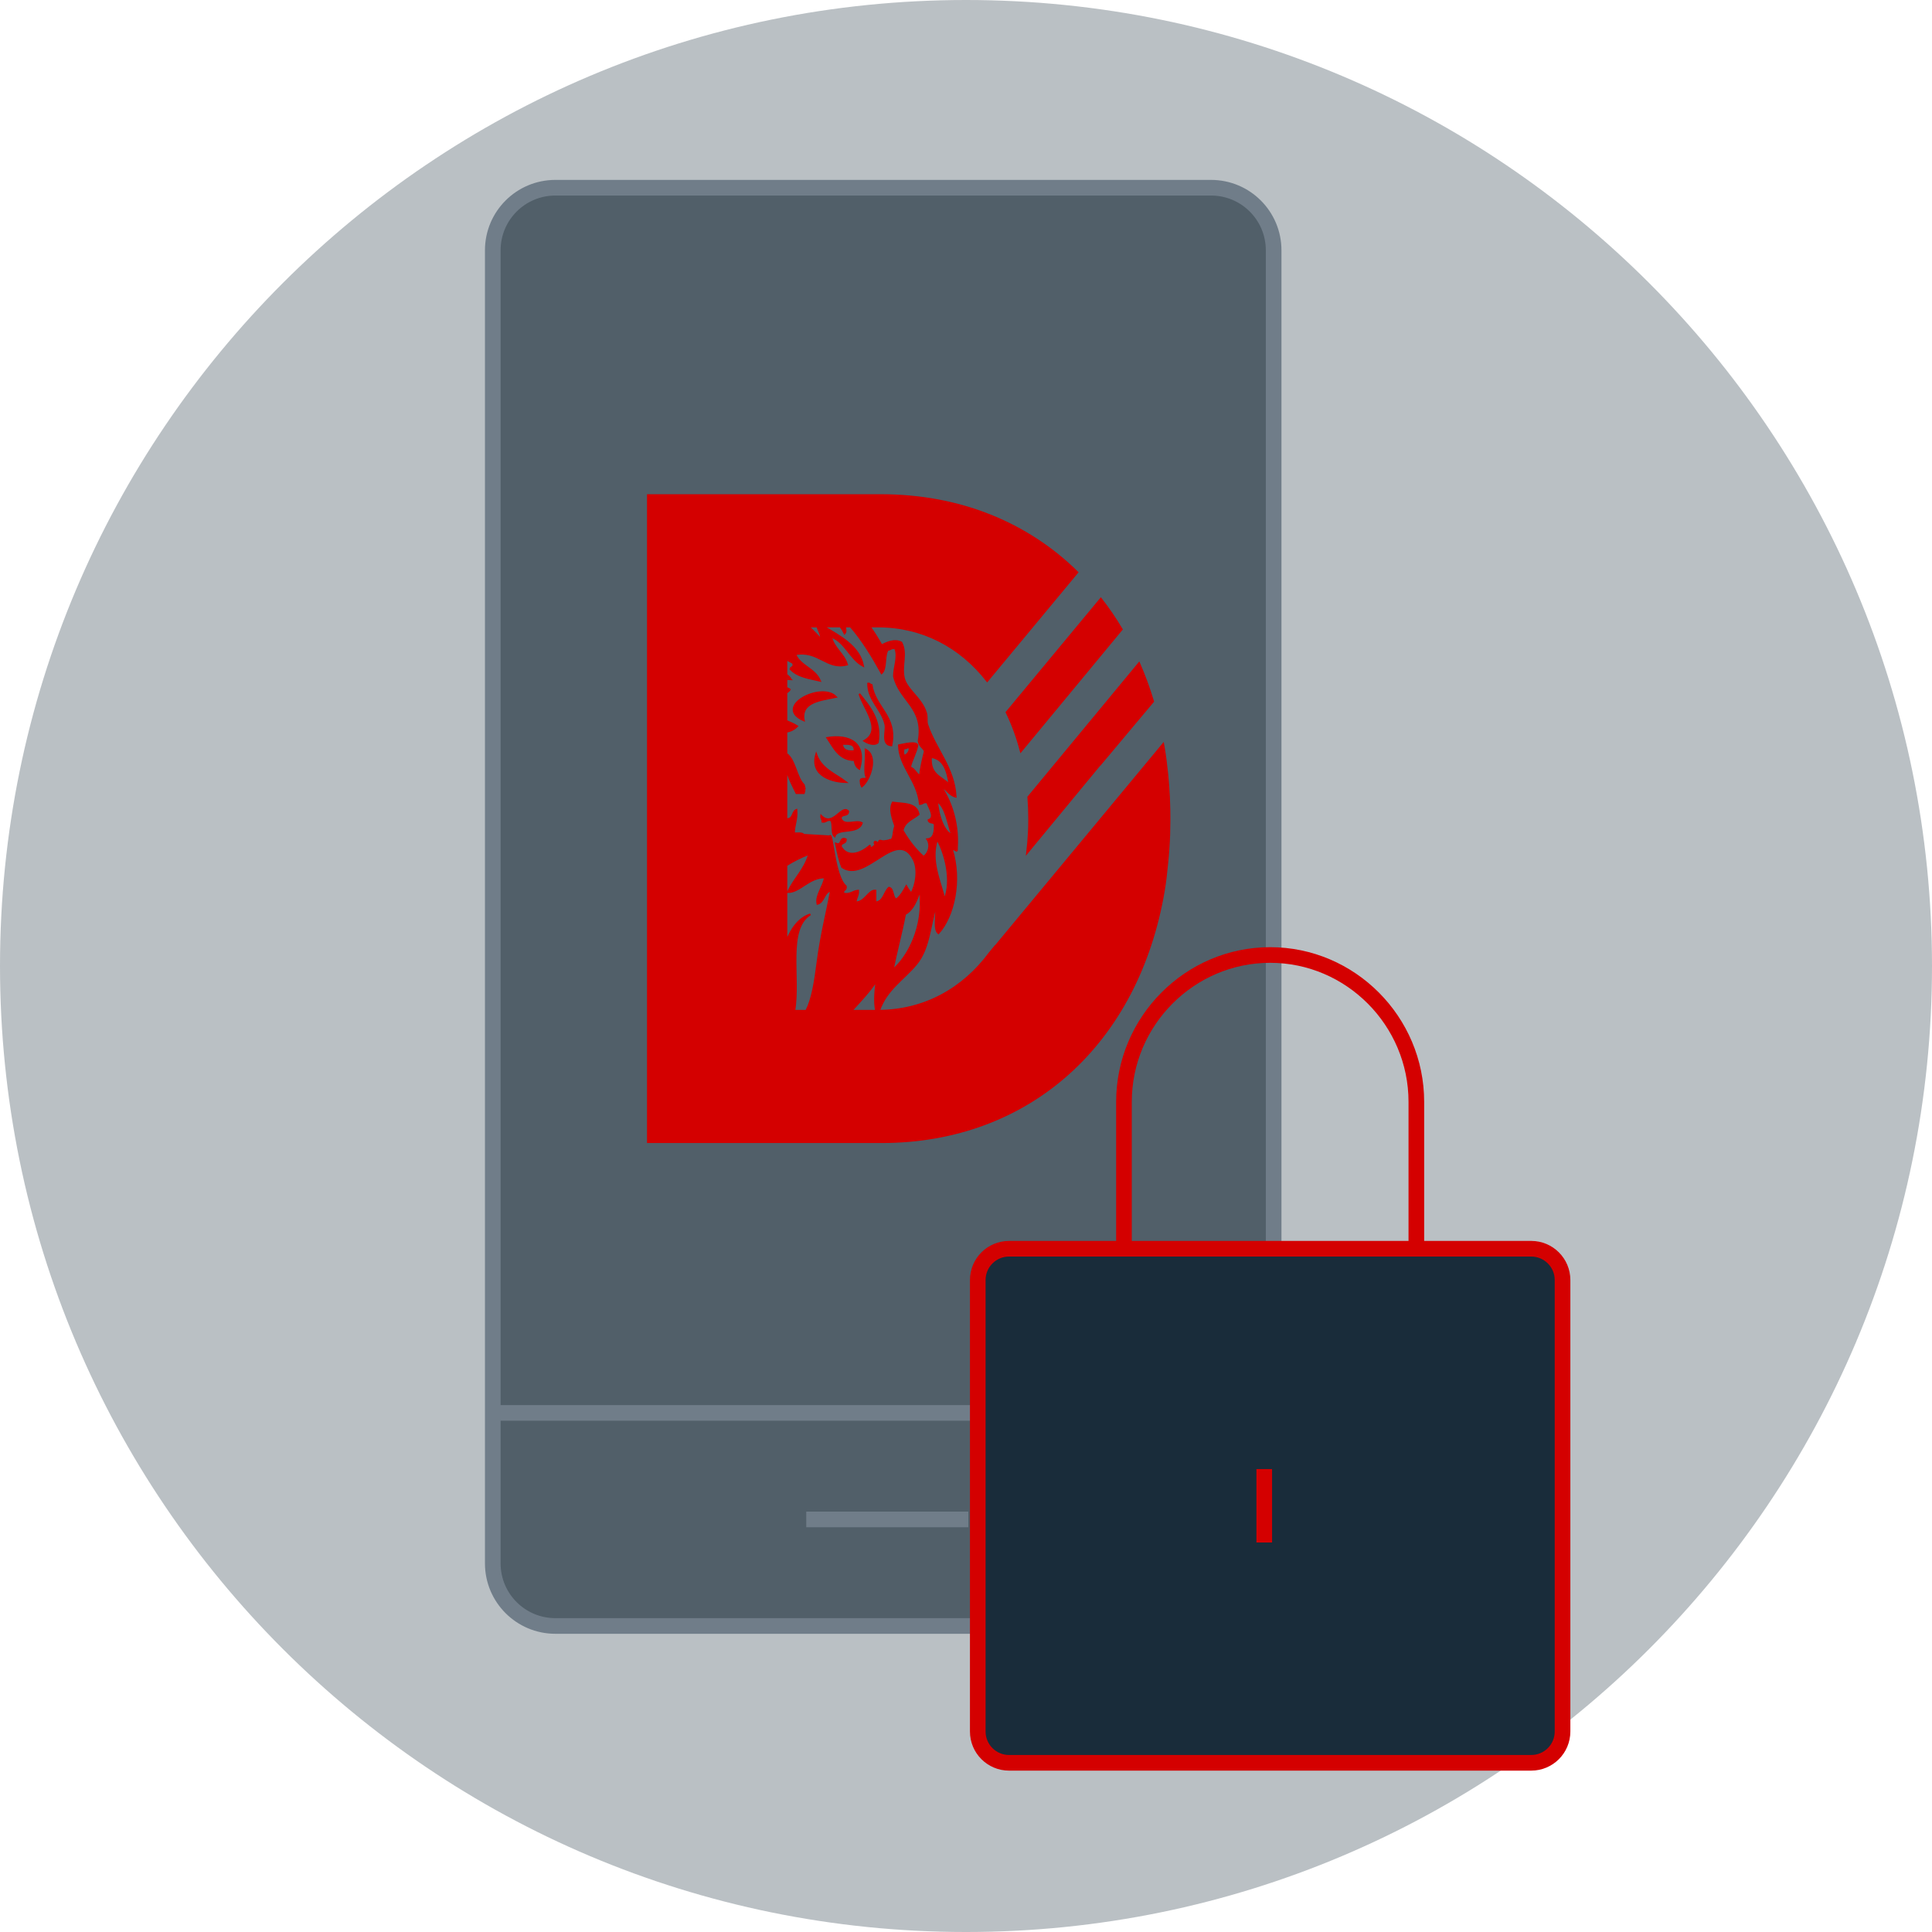
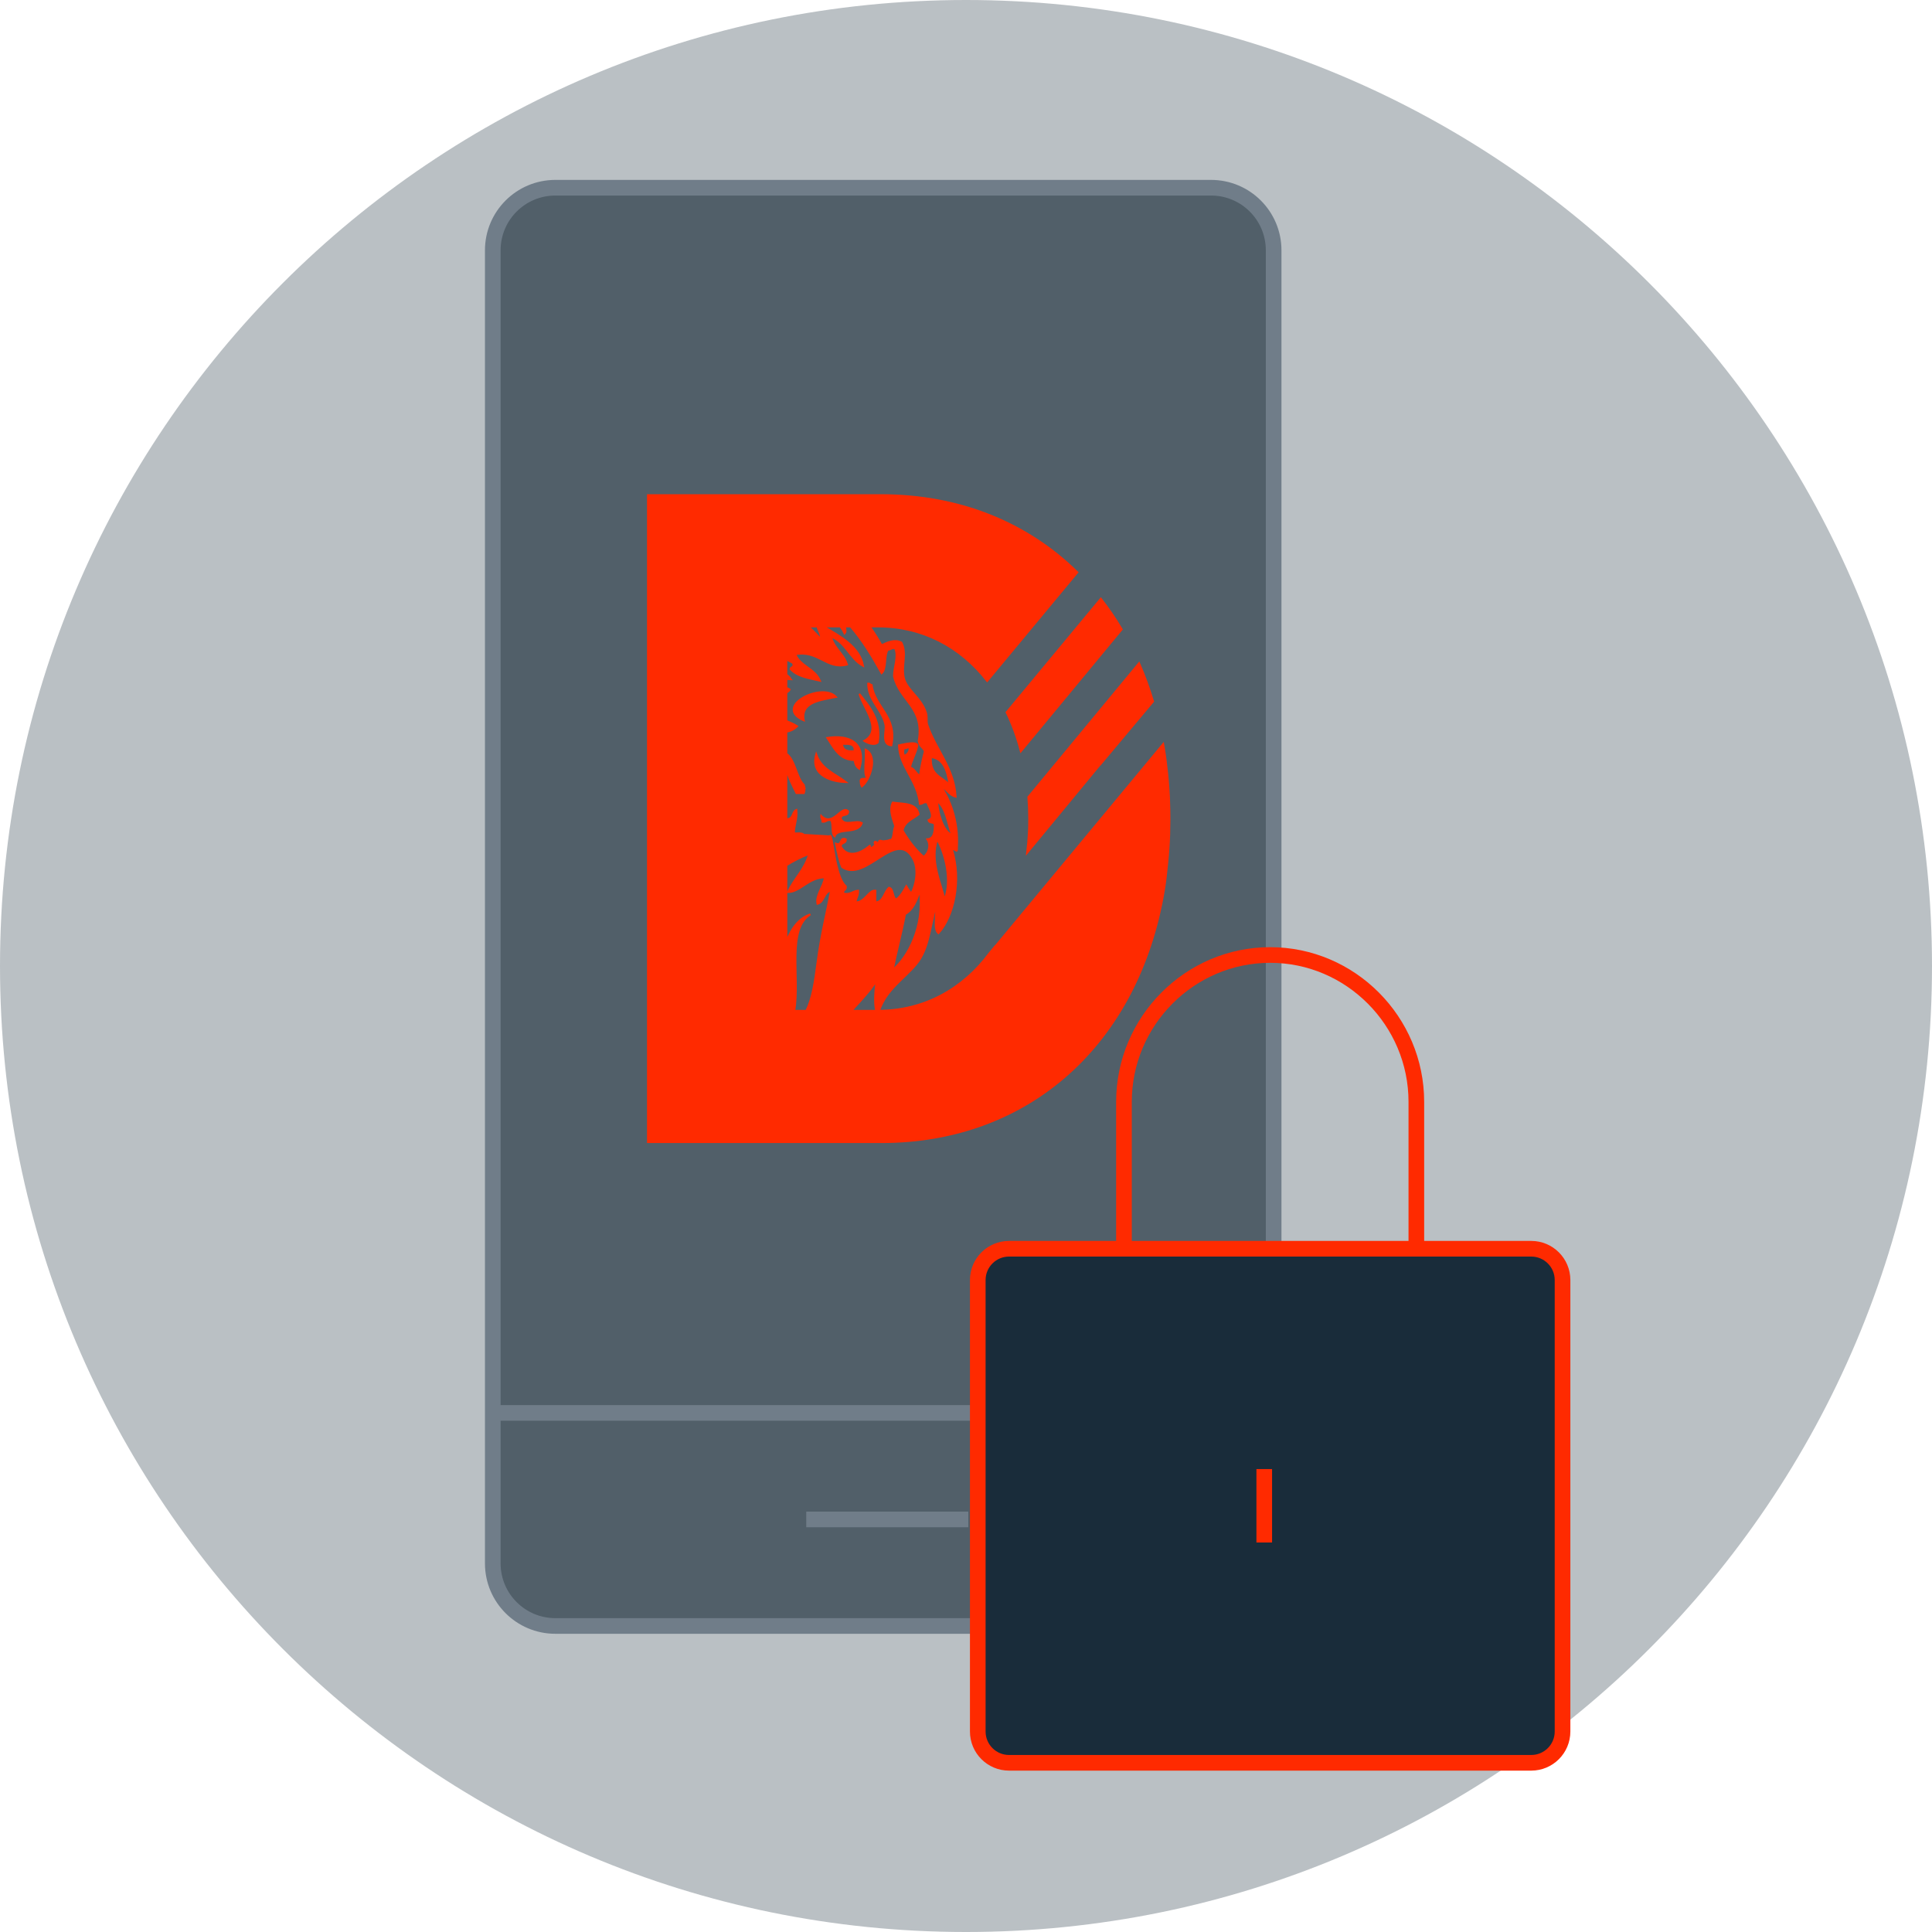
<svg xmlns="http://www.w3.org/2000/svg" width="247px" height="247px" viewBox="0 0 247 247" version="1.1" id="svg46">
  <defs id="defs11">
    <linearGradient x1="50%" y1="0%" x2="50%" y2="89.467%" id="linearGradient-1">
      <stop stop-color="#192C3A" offset="0%" id="stop6" />
      <stop stop-color="#192C3A" offset="100%" id="stop8" />
    </linearGradient>
  </defs>
  <g id="Page-1" stroke="none" stroke-width="1" fill="none" fill-rule="evenodd">
    <g id="tour-control">
      <g id="Onboarding">
        <g id="0.2.3---Tour-3">
          <g id="bg-3">
            <path d="M123.5,247 C191.707,247 247,191.707 247,123.5 C247,55.293 191.707,1.42108547e-14 123.5,1.42108547e-14 C55.293,1.42108547e-14 1.42108547e-14,55.293 1.42108547e-14,123.5 C1.42108547e-14,191.707 55.293,247 123.5,247 Z" id="Oval-2" fill="url(#linearGradient-1)" fill-rule="nonzero" opacity="0.3" />
            <rect id="Combined-Shape" x="63" y="24" width="99.831" height="183.875" rx="8" stroke-width="2" stroke="#707D89" fill-rule="nonzero" fill-opacity="0.65" fill="#192C3A" />
            <path d="M63.52,180.635 L162.311,180.635" id="Line" stroke="#707D89" stroke-width="2" stroke-linecap="square" />
            <path d="M104.076,194.255 L122.795,194.255" id="path16" stroke="#707D89" stroke-width="2" stroke-linecap="square" />
            <g id="Group-3" transform="translate(125, 122)" stroke="#12E5B6" stroke-width="2">
-               <rect id="Rectangle-path" fill="#192C3A" fill-rule="nonzero" x="0.005" y="37.648" width="74.76" height="65.721" rx="4" style="stroke:#d40000;stroke-opacity:1" />
-               <path d="M 18.695,37.648 V 26.941 18.871 c 0,-10.328 8.411,-18.778 18.69,-18.778 v 0 c 10.28,0 18.69,8.45 18.69,18.778 v 14.731 4.046" id="path36" style="stroke:#d40000;stroke-opacity:1" />
-               <path d="M36.63,65.815 L36.63,75.203" id="path38" fill="#F9F9F9" fill-rule="nonzero" style="stroke:#d40000;stroke-opacity:1" />
+               <rect id="Rectangle-path" fill="#192C3A" fill-rule="nonzero" x="0.005" y="37.648" width="74.76" height="65.721" rx="4" style="stroke:#ff2a00;stroke-opacity:1" />
+               <path d="M 18.695,37.648 V 26.941 18.871 c 0,-10.328 8.411,-18.778 18.69,-18.778 v 0 c 10.28,0 18.69,8.45 18.69,18.778 v 14.731 4.046" id="path36" style="stroke:#ff2a00;stroke-opacity:1" />
+               <path d="M36.63,65.815 L36.63,75.203" id="path38" fill="#F9F9F9" fill-rule="nonzero" style="stroke:#ff2a00;stroke-opacity:1" />
            </g>
-             <g transform="matrix(0.2108118,0,0,0.2506677,57.54954,32.13623)" id="g16" style="fill:#d40000;fill-opacity:1;stroke:#d40000;stroke-opacity:1">
-               <path style="fill:#d40000;fill-opacity:1;stroke:#d40000;stroke-opacity:1" d="m 267.657,251.925 c 3.575,-14.808 -9.886,-19.06 -11.978,-30.694 -0.958,-0.042 -1.037,-0.96 -2.246,-0.749 0.053,8.624 8.588,13.206 10.481,20.963 0.783,3.203 -2.664,10.188 3.743,10.48 z" id="path2" />
-               <path style="fill:#d40000;fill-opacity:1;stroke:#d40000;stroke-opacity:1" d="m 214.503,239.198 c -2.099,-9.757 10.962,-10.374 19.465,-11.978 -8.786,-7.637 -38.526,5.088 -19.465,11.978 z" id="path4" />
-               <path style="fill:#d40000;fill-opacity:1;stroke:#d40000;stroke-opacity:1" d="m 251.188,249.68 c 1.892,0.995 5.947,2.489 8.235,0.748 2.337,-11.371 -5.629,-18.791 -11.23,-24.706 2.403,7.317 14.344,18.376 2.995,23.958 z" id="path6" />
-               <path style="fill:#d40000;fill-opacity:1;stroke:#d40000;stroke-opacity:1" d="m 245.198,259.411 c 0.273,2.222 1.298,3.694 2.994,4.492 4.632,-13.417 -6.428,-17.491 -19.465,-15.722 4.086,5.148 7.255,11.214 16.471,11.23 z m 0,-4.491 c -4.162,0.418 -7.14,-0.347 -7.486,-3.744 3.757,-0.014 7.924,-0.439 7.486,3.744 z" id="path8" />
-               <path style="fill:#d40000;fill-opacity:1;stroke:#d40000;stroke-opacity:1" d="m 251.936,254.171 c 0.392,6.433 -1.239,12.064 0.749,14.225 -0.512,1.484 -4.459,-0.467 -3.743,2.246 -0.032,1.03 0.354,1.644 0.748,2.247 4.958,-3.097 10.144,-15.581 2.246,-18.718 z" id="path10" />
-               <path style="fill:#d40000;fill-opacity:1;stroke:#d40000;stroke-opacity:1" d="m 221.989,256.417 c -4.063,11.36 10.735,14.174 17.968,14.225 -6.531,-4.2 -14.908,-6.554 -17.968,-14.225 z" id="path12" />
-               <path style="fill:#d40000;fill-opacity:1;stroke:#d40000;stroke-opacity:1" d="m 249.689,291.604 c -3.569,-1.747 -10.551,2.047 -12.727,-2.246 -0.162,-2.906 4.518,-0.971 4.492,-3.743 -4.211,-3.616 -9.282,8.473 -16.471,2.246 -0.168,1.416 0.844,1.651 0.748,2.995 2.363,0.367 2.645,-1.348 5.241,-0.749 1.507,1.988 0.028,6.96 2.246,8.235 1.601,-4.705 14.07,-0.844 16.471,-6.738 z" id="path14" />
+             <g transform="matrix(0.2108118,0,0,0.2506677,57.54954,32.13623)" id="g16" style="fill:#ff2a00;fill-opacity:1;stroke:#ff2a00;stroke-opacity:1">
+               <path style="fill:#ff2a00;fill-opacity:1;stroke:#ff2a00;stroke-opacity:1" d="m 267.657,251.925 c 3.575,-14.808 -9.886,-19.06 -11.978,-30.694 -0.958,-0.042 -1.037,-0.96 -2.246,-0.749 0.053,8.624 8.588,13.206 10.481,20.963 0.783,3.203 -2.664,10.188 3.743,10.48 z" id="path2" />
+               <path style="fill:#ff2a00;fill-opacity:1;stroke:#ff2a00;stroke-opacity:1" d="m 214.503,239.198 c -2.099,-9.757 10.962,-10.374 19.465,-11.978 -8.786,-7.637 -38.526,5.088 -19.465,11.978 z" id="path4" />
+               <path style="fill:#ff2a00;fill-opacity:1;stroke:#ff2a00;stroke-opacity:1" d="m 251.188,249.68 c 1.892,0.995 5.947,2.489 8.235,0.748 2.337,-11.371 -5.629,-18.791 -11.23,-24.706 2.403,7.317 14.344,18.376 2.995,23.958 z" id="path6" />
+               <path style="fill:#ff2a00;fill-opacity:1;stroke:#ff2a00;stroke-opacity:1" d="m 245.198,259.411 c 0.273,2.222 1.298,3.694 2.994,4.492 4.632,-13.417 -6.428,-17.491 -19.465,-15.722 4.086,5.148 7.255,11.214 16.471,11.23 z m 0,-4.491 c -4.162,0.418 -7.14,-0.347 -7.486,-3.744 3.757,-0.014 7.924,-0.439 7.486,3.744 z" id="path8" />
+               <path style="fill:#ff2a00;fill-opacity:1;stroke:#ff2a00;stroke-opacity:1" d="m 251.936,254.171 c 0.392,6.433 -1.239,12.064 0.749,14.225 -0.512,1.484 -4.459,-0.467 -3.743,2.246 -0.032,1.03 0.354,1.644 0.748,2.247 4.958,-3.097 10.144,-15.581 2.246,-18.718 z" id="path10" />
+               <path style="fill:#ff2a00;fill-opacity:1;stroke:#ff2a00;stroke-opacity:1" d="m 221.989,256.417 c -4.063,11.36 10.735,14.174 17.968,14.225 -6.531,-4.2 -14.908,-6.554 -17.968,-14.225 z" id="path12" />
+               <path style="fill:#ff2a00;fill-opacity:1;stroke:#ff2a00;stroke-opacity:1" d="m 249.689,291.604 c -3.569,-1.747 -10.551,2.047 -12.727,-2.246 -0.162,-2.906 4.518,-0.971 4.492,-3.743 -4.211,-3.616 -9.282,8.473 -16.471,2.246 -0.168,1.416 0.844,1.651 0.748,2.995 2.363,0.367 2.645,-1.348 5.241,-0.749 1.507,1.988 0.028,6.96 2.246,8.235 1.601,-4.705 14.07,-0.844 16.471,-6.738 z" id="path14" />
            </g>
-             <path style="fill:#d40000;stroke-width:0.23;fill-opacity:1;stroke:#d40000;stroke-opacity:1" d="m 149.513,104.354 c -0.001,-0.224 -0.004,-0.447 -0.006,-0.665 -6.2e-4,-0.047 -4.4e-4,-0.094 -0.001,-0.141 l -0.001,6.2e-4 c -0.02,-1.152 -0.067,-2.187 -0.128,-2.913 l -0.001,-0.001 c -0.018,-0.244 -0.035,-0.487 -0.056,-0.73 l 0.001,-0.001 c -0.025,-0.305 -0.053,-0.609 -0.083,-0.911 -0.121,-1.19 -0.266,-2.369 -0.464,-3.515 -0.021,-0.122 -0.043,-0.242 -0.065,-0.363 l -21.483,25.898 -0.013,-0.015 -0.696,0.843 c -3.425,4.625 -8.365,7.339 -14.13,7.383 0.95,-2.756 3.139,-4.005 4.745,-5.948 1.6,-1.936 1.69,-4.492 2.525,-7.521 0.159,1.125 -0.348,3.034 0.316,3.558 1.99,-2.191 2.963,-6.784 1.736,-10.7 0.413,-0.22 0.679,0.577 0.631,-0.19 0.242,-3.603 -1.025,-6.413 -2.052,-7.883 0.756,0.29 1.052,1.126 1.894,1.313 -0.221,-3.734 -2.551,-6.011 -3.63,-9.196 -0.152,-0.448 0.006,-0.944 -0.158,-1.502 -0.561,-1.905 -2.509,-2.982 -2.841,-4.504 -0.351,-1.61 0.431,-3.068 -0.316,-4.504 -0.86,-0.465 -1.864,0.011 -2.525,0.355 -0.475,-0.835 -0.972,-1.657 -1.523,-2.409 h 1.055 c 5.655,0 10.526,2.56 13.964,6.974 L 137.741,73.17 c -6.377,-6.281 -15.018,-9.87 -25.1,-9.87 H 82.833 v 82.72 h 29.115 c 0.249,0 0.497,-0.004 0.744,-0.008 l 7.2e-4,0.008 c 18.981,0 32.83,-12.724 36.107,-32.177 0.196,-1.141 0.313,-2.332 0.434,-3.517 0.03,-0.302 0.061,-0.604 0.087,-0.909 l -0.001,-0.001 c 0.041,-0.484 0.047,-0.566 0.072,-0.935 0.084,-1.121 0.119,-2.375 0.123,-3.581 1.8e-4,-0.052 0.001,-0.103 0.001,-0.155 l -7.2e-4,-4e-4 c 0,-0.056 -4.5e-4,-0.111 -4.5e-4,-0.167 l 0.001,-6.2e-4 c 0,-0.074 -0.002,-0.148 -0.002,-0.223 z m -35.38,19.644 c 0.483,-2.428 1.114,-4.68 1.578,-7.131 1.02,-0.538 1.471,-1.754 1.894,-3.003 0.601,4.594 -1.548,8.543 -3.472,10.134 z m 6.629,-9.008 c -0.514,-2.222 -1.878,-4.946 -0.947,-7.694 1,1.782 1.947,5.219 0.947,7.694 z m 0.947,-8.257 c -0.967,-0.291 -1.779,-2.387 -1.894,-4.316 1.127,0.85 1.335,2.791 1.894,4.316 z m -2.683,-9.946 c 1.621,0.2 2.107,1.748 2.367,3.565 -0.911,-1.043 -2.561,-1.208 -2.367,-3.565 z M 104.498,80.095 c 0.126,0.501 0.52,1.04 0.48,1.638 -0.53,-0.558 -1.057,-1.136 -1.621,-1.638 z m 0.008,42.993 c -0.322,2.496 -0.66,4.634 -1.427,6.138 h -1.531 c 0.735,-4.261 -0.989,-10.443 2.056,-12.33 -1.442,0.467 -2.432,1.788 -3.064,3.48 v -9.753 c 0.843,-0.538 1.925,-1.087 2.906,-1.45 -0.563,2.02 -1.921,3.123 -2.706,4.879 1.506,0.021 2.684,-1.911 4.723,-1.877 -0.187,1.185 -1.199,2.292 -0.953,3.378 0.871,-0.216 0.804,-1.542 1.733,-1.689 -0.601,3.088 -1.285,5.719 -1.737,9.224 z m 3.313,-8.849 c -0.118,-0.578 0.433,-0.361 0.315,-0.939 -1.498,-1.283 -1.697,-7.104 -2.056,-6.381 l -3.31,-0.188 c -0.229,-0.29 -0.808,-0.165 -1.263,-0.188 0.01,-1.114 0.421,-1.751 0.316,-3.003 -0.484,0.176 -0.41,0.96 -0.901,1.126 -0.155,0.059 -0.381,0.087 -0.381,0.097 v -6.599 c 0.224,1.257 0.872,2.375 1.282,3.236 h 0.947 c 0.245,-0.752 -0.132,0.214 0.113,-0.578 -0.113,-0.51 0,0.038 -0.113,-0.471 -0.991,-1.011 -1.082,-3.13 -2.209,-3.979 -0.008,0.038 -0.012,0.075 -0.02,0.113 v -2.935 c 0.422,-0.061 0.952,-0.263 1.374,-0.705 -0.428,-0.279 -0.953,-0.496 -1.374,-0.675 v -3.569 c 0,-0.092 0.342,-0.231 0.427,-0.448 -0.137,-0.103 -0.427,-0.188 -0.427,-0.258 v -1.082 c 0,0.009 0.391,0.017 0.585,0.026 -0.166,-0.235 -0.374,-0.424 -0.585,-0.577 v -1.952 c 0.211,0.13 0.587,0.284 0.855,0.464 0.181,0.59 -0.271,0.456 -0.339,0.751 0.868,0.97 2.363,1.18 3.776,1.501 -0.668,-1.583 -2.48,-1.812 -3.163,-3.378 2.984,-0.563 4.039,2.014 6.626,1.314 -0.459,-1.457 -1.661,-2.03 -2.053,-3.566 1.854,0.673 2.429,2.846 4.103,3.733 -0.458,-2.465 -2.921,-3.783 -5.069,-5.036 h 2.149 c 0.218,0.251 0.404,0.576 0.552,0.887 0.18,-0.19 0.136,-0.386 0.049,-0.887 h 0.717 c 1.525,1.755 2.782,3.828 3.969,5.974 0.645,-0.547 0.294,-2.267 0.789,-2.992 0.372,0.004 0.465,-0.318 0.947,-0.183 0.454,1.1 -0.168,2.387 -0.158,3.568 0.703,3.129 3.914,3.984 3.157,8.259 0.07,0.668 0.571,0.822 0.789,1.314 -0.25,1.016 -0.505,2.027 -0.631,3.19 -0.481,-0.304 -0.681,-0.942 -1.263,-1.126 0.244,-1.023 0.74,-1.748 0.947,-2.815 -0.154,-0.539 -1.763,-0.115 -2.367,0 0.071,2.755 2.364,4.427 2.683,7.507 0.372,0.004 0.465,-0.323 0.947,-0.188 0.196,0.643 1.113,1.925 0.158,2.252 0.051,0.44 0.689,0.182 0.789,0.563 0.027,1.033 -0.147,1.827 -0.947,1.877 0.506,0.801 0.16,1.831 -0.473,2.252 -1.056,-0.934 -1.933,-2.081 -2.683,-3.378 0.277,-1.171 1.307,-1.448 2.052,-2.064 -0.277,-1.485 -1.955,-1.303 -3.315,-1.501 -0.504,0.981 0.092,2.263 0.316,3.002 -0.321,0.858 -0.113,1.641 -0.652,1.853 0.034,-0.074 0.065,-0.114 0.081,-0.131 -0.049,0.038 -0.253,0.155 -0.792,0.205 -0.466,0.074 -0.665,-0.276 -0.732,0.172 -0.029,0.41 -0.451,-0.422 -0.559,0.051 0.421,0.333 -0.892,1.085 -0.537,0.312 -1.282,1.134 -2.925,1.643 -3.754,0.166 -0.032,-0.601 0.69,-0.306 0.631,-0.938 -0.865,-0.341 -0.397,0.904 -1.263,0.563 0.211,1.062 0.427,2.119 0.789,3.003 3.066,2.092 7.003,-5.232 9.154,-0.939 0.615,1.228 0.326,3.182 -0.316,4.316 -0.219,-0.303 -0.447,-0.594 -0.631,-0.939 -0.354,0.642 -0.72,1.271 -1.263,1.689 -0.57,-0.199 -0.325,-1.364 -0.947,-1.501 -0.639,0.554 -0.681,1.829 -1.735,1.877 v -1.501 c -0.843,-0.12 -1.333,1.512 -2.526,1.501 0.024,-0.597 0.358,-0.826 0.315,-1.501 -0.696,0.048 -0.989,0.576 -1.894,0.375 z m 7.733,-17.641 c -0.11,-0.578 -0.11,-0.36 0,-0.938 0.224,0.016 0.447,0.031 0.473,-0.188 0.588,0.151 0.03,1.145 -0.473,1.126 z m -3.532,32.627 h -0.729 -2.434 c 1.146,-1.253 2.27,-2.427 3.223,-3.857 -0.148,0.846 -0.355,2.854 -0.06,3.857 z" id="path34" />
-             <path style="fill:#d40000;stroke-width:0.23;fill-opacity:1;stroke:#d40000;stroke-opacity:1" d="M 130.509,96.062 143.416,80.457 c -0.818,-1.379 -1.711,-2.687 -2.676,-3.92 l -12.057,14.53 c 0.745,1.534 1.359,3.205 1.826,4.995 z" id="path36-9" />
-             <path style="fill:#d40000;stroke-width:0.23;fill-opacity:1;stroke:#d40000;stroke-opacity:1" d="m 131.559,105.825 c -0.004,0.155 -0.013,0.308 -0.018,0.462 -0.042,0.94 -0.122,1.856 -0.231,2.752 l 9.367,-11.348 0.014,0.015 6.733,-8.032 c -0.511,-1.701 -1.111,-3.335 -1.796,-4.899 l -14.161,17.121 c 0.07,0.93 0.108,1.882 0.108,2.854 0,0.355 -0.005,0.71 -0.014,1.062 -4.5e-4,0.004 -4.5e-4,0.008 -6.3e-4,0.013 z" id="path38-3" />
+             <path style="fill:#ff2a00;stroke-width:0.23;fill-opacity:1;stroke:#ff2a00;stroke-opacity:1" d="m 149.513,104.354 c -0.001,-0.224 -0.004,-0.447 -0.006,-0.665 -6.2e-4,-0.047 -4.4e-4,-0.094 -0.001,-0.141 l -0.001,6.2e-4 c -0.02,-1.152 -0.067,-2.187 -0.128,-2.913 l -0.001,-0.001 c -0.018,-0.244 -0.035,-0.487 -0.056,-0.73 l 0.001,-0.001 c -0.025,-0.305 -0.053,-0.609 -0.083,-0.911 -0.121,-1.19 -0.266,-2.369 -0.464,-3.515 -0.021,-0.122 -0.043,-0.242 -0.065,-0.363 l -21.483,25.898 -0.013,-0.015 -0.696,0.843 c -3.425,4.625 -8.365,7.339 -14.13,7.383 0.95,-2.756 3.139,-4.005 4.745,-5.948 1.6,-1.936 1.69,-4.492 2.525,-7.521 0.159,1.125 -0.348,3.034 0.316,3.558 1.99,-2.191 2.963,-6.784 1.736,-10.7 0.413,-0.22 0.679,0.577 0.631,-0.19 0.242,-3.603 -1.025,-6.413 -2.052,-7.883 0.756,0.29 1.052,1.126 1.894,1.313 -0.221,-3.734 -2.551,-6.011 -3.63,-9.196 -0.152,-0.448 0.006,-0.944 -0.158,-1.502 -0.561,-1.905 -2.509,-2.982 -2.841,-4.504 -0.351,-1.61 0.431,-3.068 -0.316,-4.504 -0.86,-0.465 -1.864,0.011 -2.525,0.355 -0.475,-0.835 -0.972,-1.657 -1.523,-2.409 h 1.055 c 5.655,0 10.526,2.56 13.964,6.974 L 137.741,73.17 c -6.377,-6.281 -15.018,-9.87 -25.1,-9.87 H 82.833 v 82.72 h 29.115 c 0.249,0 0.497,-0.004 0.744,-0.008 l 7.2e-4,0.008 c 18.981,0 32.83,-12.724 36.107,-32.177 0.196,-1.141 0.313,-2.332 0.434,-3.517 0.03,-0.302 0.061,-0.604 0.087,-0.909 l -0.001,-0.001 c 0.041,-0.484 0.047,-0.566 0.072,-0.935 0.084,-1.121 0.119,-2.375 0.123,-3.581 1.8e-4,-0.052 0.001,-0.103 0.001,-0.155 l -7.2e-4,-4e-4 c 0,-0.056 -4.5e-4,-0.111 -4.5e-4,-0.167 l 0.001,-6.2e-4 c 0,-0.074 -0.002,-0.148 -0.002,-0.223 z m -35.38,19.644 c 0.483,-2.428 1.114,-4.68 1.578,-7.131 1.02,-0.538 1.471,-1.754 1.894,-3.003 0.601,4.594 -1.548,8.543 -3.472,10.134 z m 6.629,-9.008 c -0.514,-2.222 -1.878,-4.946 -0.947,-7.694 1,1.782 1.947,5.219 0.947,7.694 z m 0.947,-8.257 c -0.967,-0.291 -1.779,-2.387 -1.894,-4.316 1.127,0.85 1.335,2.791 1.894,4.316 z m -2.683,-9.946 c 1.621,0.2 2.107,1.748 2.367,3.565 -0.911,-1.043 -2.561,-1.208 -2.367,-3.565 z M 104.498,80.095 c 0.126,0.501 0.52,1.04 0.48,1.638 -0.53,-0.558 -1.057,-1.136 -1.621,-1.638 z m 0.008,42.993 c -0.322,2.496 -0.66,4.634 -1.427,6.138 h -1.531 c 0.735,-4.261 -0.989,-10.443 2.056,-12.33 -1.442,0.467 -2.432,1.788 -3.064,3.48 v -9.753 c 0.843,-0.538 1.925,-1.087 2.906,-1.45 -0.563,2.02 -1.921,3.123 -2.706,4.879 1.506,0.021 2.684,-1.911 4.723,-1.877 -0.187,1.185 -1.199,2.292 -0.953,3.378 0.871,-0.216 0.804,-1.542 1.733,-1.689 -0.601,3.088 -1.285,5.719 -1.737,9.224 z m 3.313,-8.849 c -0.118,-0.578 0.433,-0.361 0.315,-0.939 -1.498,-1.283 -1.697,-7.104 -2.056,-6.381 l -3.31,-0.188 c -0.229,-0.29 -0.808,-0.165 -1.263,-0.188 0.01,-1.114 0.421,-1.751 0.316,-3.003 -0.484,0.176 -0.41,0.96 -0.901,1.126 -0.155,0.059 -0.381,0.087 -0.381,0.097 v -6.599 c 0.224,1.257 0.872,2.375 1.282,3.236 h 0.947 c 0.245,-0.752 -0.132,0.214 0.113,-0.578 -0.113,-0.51 0,0.038 -0.113,-0.471 -0.991,-1.011 -1.082,-3.13 -2.209,-3.979 -0.008,0.038 -0.012,0.075 -0.02,0.113 v -2.935 c 0.422,-0.061 0.952,-0.263 1.374,-0.705 -0.428,-0.279 -0.953,-0.496 -1.374,-0.675 v -3.569 c 0,-0.092 0.342,-0.231 0.427,-0.448 -0.137,-0.103 -0.427,-0.188 -0.427,-0.258 v -1.082 c 0,0.009 0.391,0.017 0.585,0.026 -0.166,-0.235 -0.374,-0.424 -0.585,-0.577 v -1.952 c 0.211,0.13 0.587,0.284 0.855,0.464 0.181,0.59 -0.271,0.456 -0.339,0.751 0.868,0.97 2.363,1.18 3.776,1.501 -0.668,-1.583 -2.48,-1.812 -3.163,-3.378 2.984,-0.563 4.039,2.014 6.626,1.314 -0.459,-1.457 -1.661,-2.03 -2.053,-3.566 1.854,0.673 2.429,2.846 4.103,3.733 -0.458,-2.465 -2.921,-3.783 -5.069,-5.036 h 2.149 c 0.218,0.251 0.404,0.576 0.552,0.887 0.18,-0.19 0.136,-0.386 0.049,-0.887 h 0.717 c 1.525,1.755 2.782,3.828 3.969,5.974 0.645,-0.547 0.294,-2.267 0.789,-2.992 0.372,0.004 0.465,-0.318 0.947,-0.183 0.454,1.1 -0.168,2.387 -0.158,3.568 0.703,3.129 3.914,3.984 3.157,8.259 0.07,0.668 0.571,0.822 0.789,1.314 -0.25,1.016 -0.505,2.027 -0.631,3.19 -0.481,-0.304 -0.681,-0.942 -1.263,-1.126 0.244,-1.023 0.74,-1.748 0.947,-2.815 -0.154,-0.539 -1.763,-0.115 -2.367,0 0.071,2.755 2.364,4.427 2.683,7.507 0.372,0.004 0.465,-0.323 0.947,-0.188 0.196,0.643 1.113,1.925 0.158,2.252 0.051,0.44 0.689,0.182 0.789,0.563 0.027,1.033 -0.147,1.827 -0.947,1.877 0.506,0.801 0.16,1.831 -0.473,2.252 -1.056,-0.934 -1.933,-2.081 -2.683,-3.378 0.277,-1.171 1.307,-1.448 2.052,-2.064 -0.277,-1.485 -1.955,-1.303 -3.315,-1.501 -0.504,0.981 0.092,2.263 0.316,3.002 -0.321,0.858 -0.113,1.641 -0.652,1.853 0.034,-0.074 0.065,-0.114 0.081,-0.131 -0.049,0.038 -0.253,0.155 -0.792,0.205 -0.466,0.074 -0.665,-0.276 -0.732,0.172 -0.029,0.41 -0.451,-0.422 -0.559,0.051 0.421,0.333 -0.892,1.085 -0.537,0.312 -1.282,1.134 -2.925,1.643 -3.754,0.166 -0.032,-0.601 0.69,-0.306 0.631,-0.938 -0.865,-0.341 -0.397,0.904 -1.263,0.563 0.211,1.062 0.427,2.119 0.789,3.003 3.066,2.092 7.003,-5.232 9.154,-0.939 0.615,1.228 0.326,3.182 -0.316,4.316 -0.219,-0.303 -0.447,-0.594 -0.631,-0.939 -0.354,0.642 -0.72,1.271 -1.263,1.689 -0.57,-0.199 -0.325,-1.364 -0.947,-1.501 -0.639,0.554 -0.681,1.829 -1.735,1.877 v -1.501 c -0.843,-0.12 -1.333,1.512 -2.526,1.501 0.024,-0.597 0.358,-0.826 0.315,-1.501 -0.696,0.048 -0.989,0.576 -1.894,0.375 z m 7.733,-17.641 c -0.11,-0.578 -0.11,-0.36 0,-0.938 0.224,0.016 0.447,0.031 0.473,-0.188 0.588,0.151 0.03,1.145 -0.473,1.126 z m -3.532,32.627 h -0.729 -2.434 c 1.146,-1.253 2.27,-2.427 3.223,-3.857 -0.148,0.846 -0.355,2.854 -0.06,3.857 z" id="path34" />
+             <path style="fill:#ff2a00;stroke-width:0.23;fill-opacity:1;stroke:#ff2a00;stroke-opacity:1" d="M 130.509,96.062 143.416,80.457 c -0.818,-1.379 -1.711,-2.687 -2.676,-3.92 l -12.057,14.53 c 0.745,1.534 1.359,3.205 1.826,4.995 z" id="path36-9" />
+             <path style="fill:#ff2a00;stroke-width:0.23;fill-opacity:1;stroke:#ff2a00;stroke-opacity:1" d="m 131.559,105.825 c -0.004,0.155 -0.013,0.308 -0.018,0.462 -0.042,0.94 -0.122,1.856 -0.231,2.752 l 9.367,-11.348 0.014,0.015 6.733,-8.032 c -0.511,-1.701 -1.111,-3.335 -1.796,-4.899 l -14.161,17.121 c 0.07,0.93 0.108,1.882 0.108,2.854 0,0.355 -0.005,0.71 -0.014,1.062 -4.5e-4,0.004 -4.5e-4,0.008 -6.3e-4,0.013 z" id="path38-3" />
          </g>
        </g>
      </g>
    </g>
  </g>
</svg>
